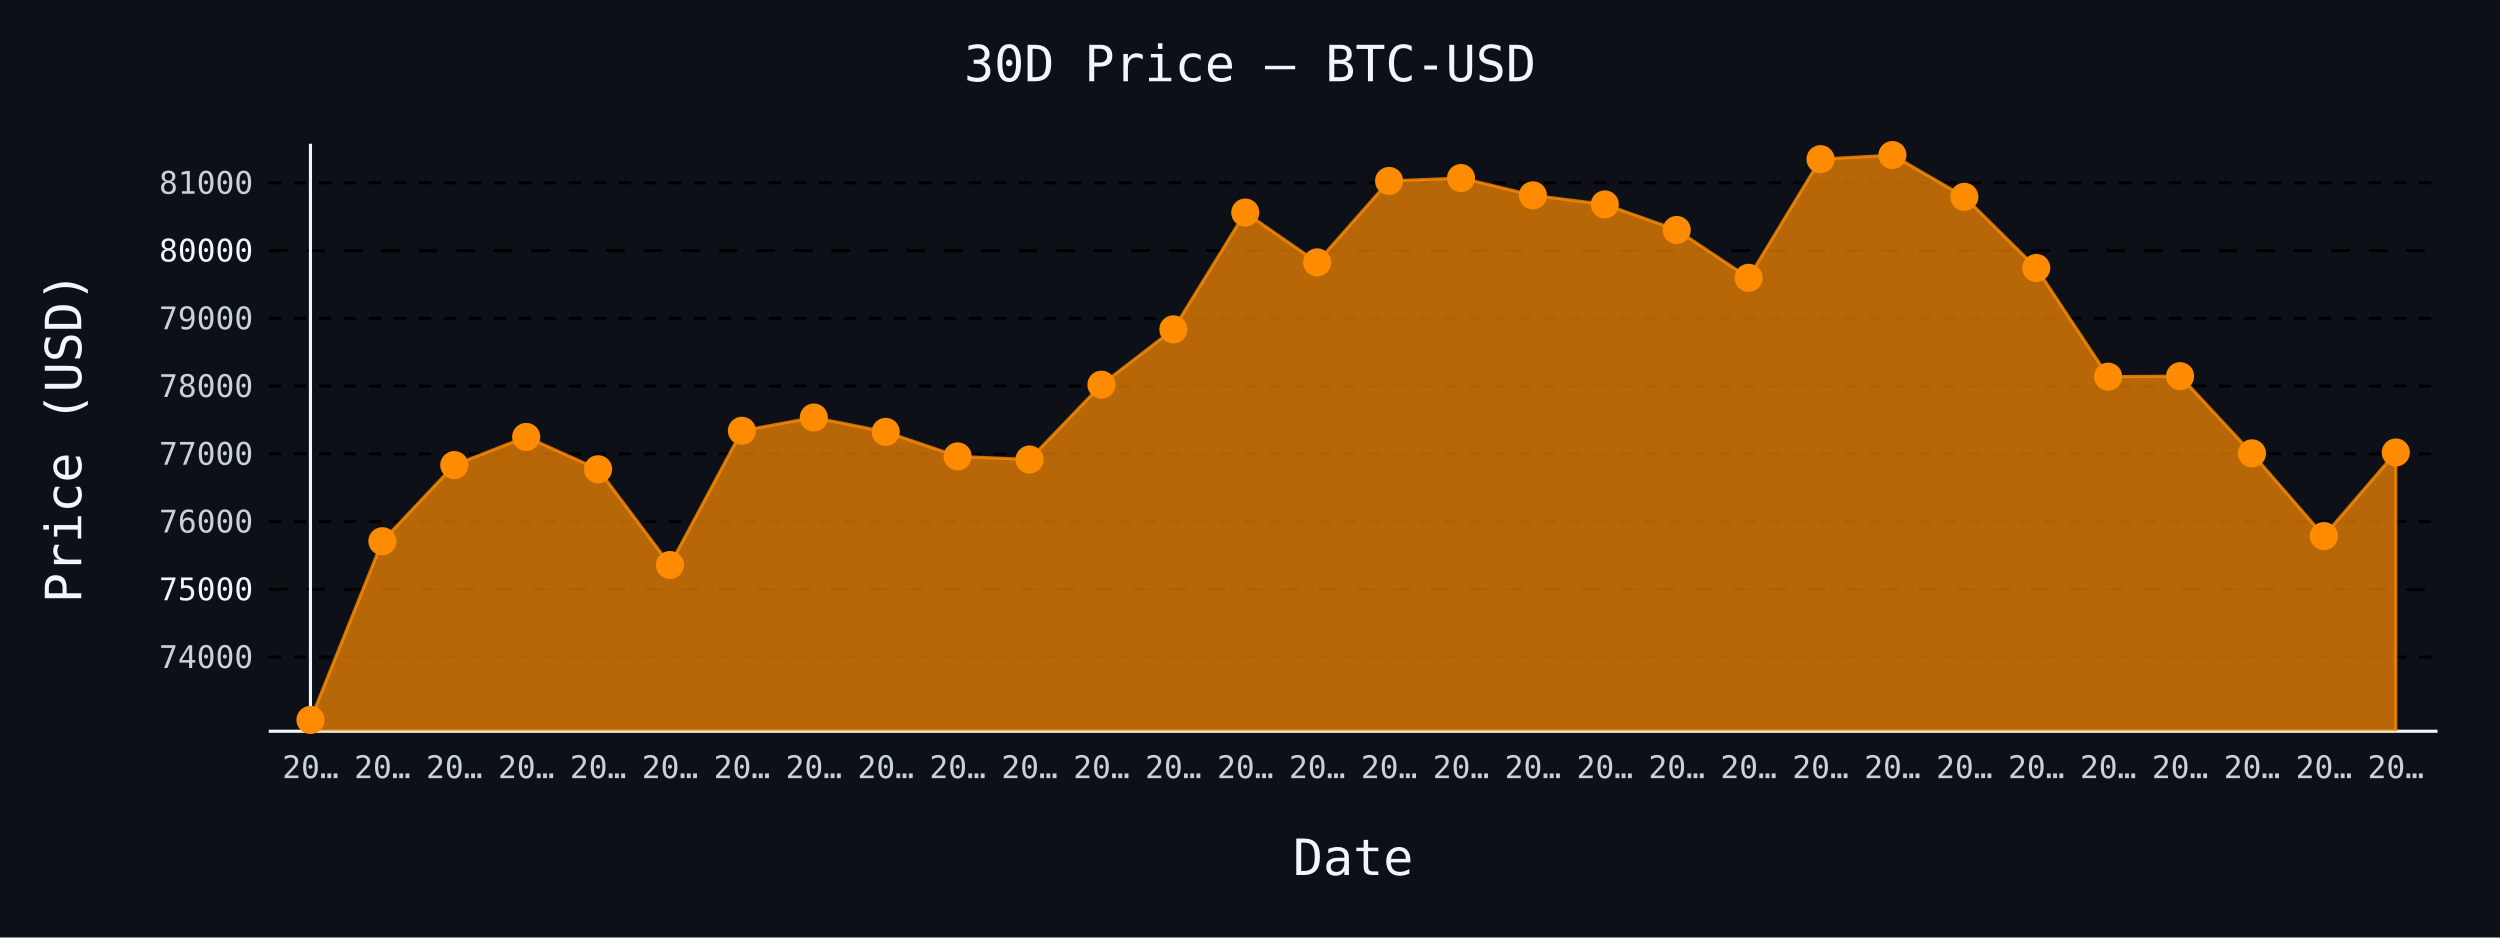
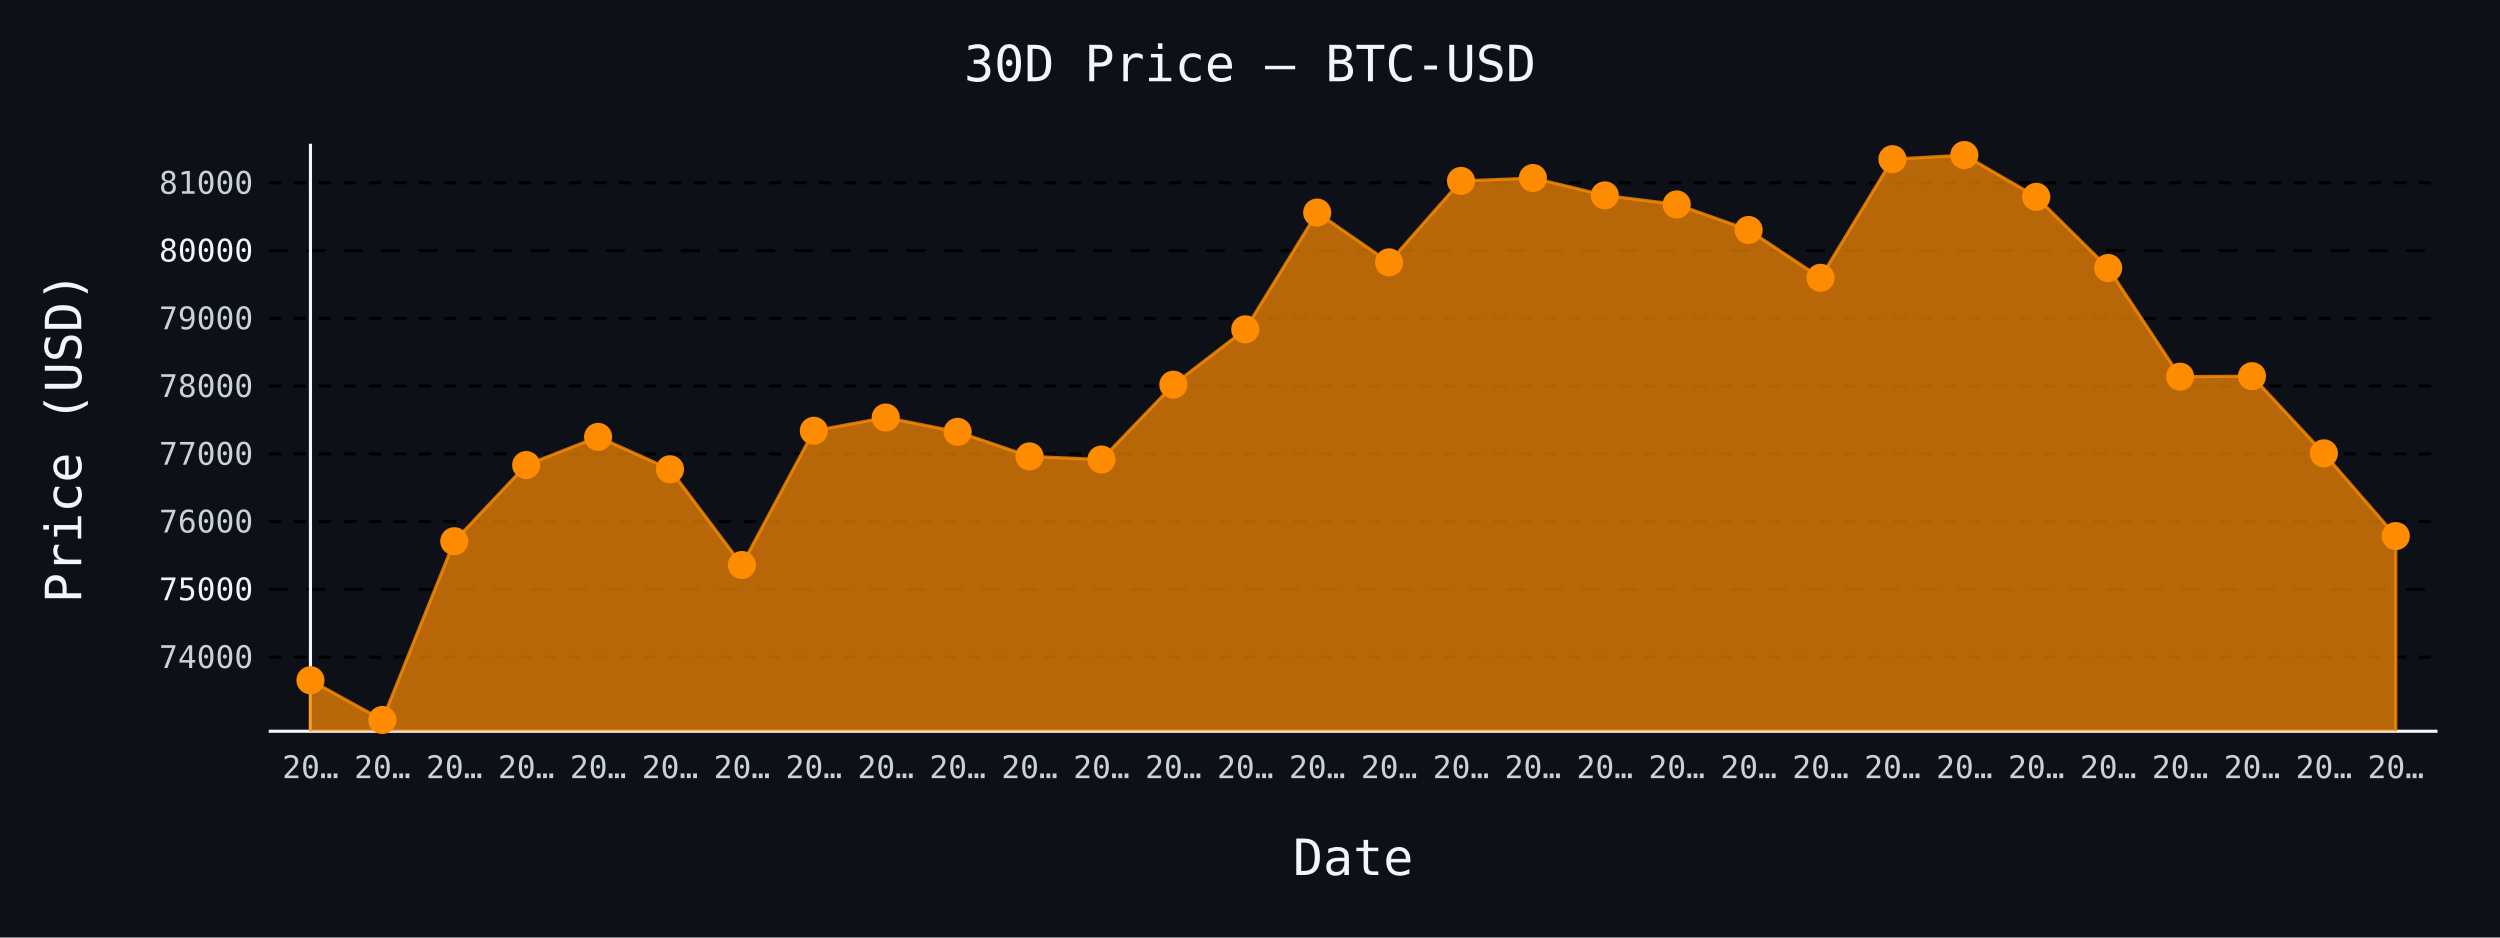
- <svg xmlns="http://www.w3.org/2000/svg" id="chart-80b213eb-b5c6-4109-905c-c988b179d310" class="pygal-chart" viewBox="0 0 800 300">
+ <svg xmlns="http://www.w3.org/2000/svg" id="chart-c8abc854-63be-4fc2-90d8-88d109d9b72d" class="pygal-chart" viewBox="0 0 800 300">
  <defs>
-     <style type="text/css">#chart-80b213eb-b5c6-4109-905c-c988b179d310{-webkit-user-select:none;-webkit-font-smoothing:antialiased;font-family:monospace}#chart-80b213eb-b5c6-4109-905c-c988b179d310 .title{font-family:monospace;font-size:16px}#chart-80b213eb-b5c6-4109-905c-c988b179d310 .legends .legend text{font-family:monospace;font-size:14px}#chart-80b213eb-b5c6-4109-905c-c988b179d310 .axis text{font-family:monospace;font-size:10px}#chart-80b213eb-b5c6-4109-905c-c988b179d310 .axis text.major{font-family:monospace;font-size:10px}#chart-80b213eb-b5c6-4109-905c-c988b179d310 .text-overlay text.value{font-family:monospace;font-size:16px}#chart-80b213eb-b5c6-4109-905c-c988b179d310 .text-overlay text.label{font-family:monospace;font-size:10px}#chart-80b213eb-b5c6-4109-905c-c988b179d310 .tooltip{font-family:monospace;font-size:14px}#chart-80b213eb-b5c6-4109-905c-c988b179d310 text.no_data{font-family:monospace;font-size:64px}
- #chart-80b213eb-b5c6-4109-905c-c988b179d310{background-color:#0d1117}#chart-80b213eb-b5c6-4109-905c-c988b179d310 path,#chart-80b213eb-b5c6-4109-905c-c988b179d310 line,#chart-80b213eb-b5c6-4109-905c-c988b179d310 rect,#chart-80b213eb-b5c6-4109-905c-c988b179d310 circle{-webkit-transition:150ms;-moz-transition:150ms;transition:150ms}#chart-80b213eb-b5c6-4109-905c-c988b179d310 .graph &gt; .background{fill:#0d1117}#chart-80b213eb-b5c6-4109-905c-c988b179d310 .plot &gt; .background{fill:#0d1117}#chart-80b213eb-b5c6-4109-905c-c988b179d310 .graph{fill:#c9d1d9}#chart-80b213eb-b5c6-4109-905c-c988b179d310 text.no_data{fill:#f0f6fc}#chart-80b213eb-b5c6-4109-905c-c988b179d310 .title{fill:#f0f6fc}#chart-80b213eb-b5c6-4109-905c-c988b179d310 .legends .legend text{fill:#c9d1d9}#chart-80b213eb-b5c6-4109-905c-c988b179d310 .legends .legend:hover text{fill:#f0f6fc}#chart-80b213eb-b5c6-4109-905c-c988b179d310 .axis .line{stroke:#f0f6fc}#chart-80b213eb-b5c6-4109-905c-c988b179d310 .axis .guide.line{stroke:#8b949e}#chart-80b213eb-b5c6-4109-905c-c988b179d310 .axis .major.line{stroke:#c9d1d9}#chart-80b213eb-b5c6-4109-905c-c988b179d310 .axis text.major{fill:#f0f6fc}#chart-80b213eb-b5c6-4109-905c-c988b179d310 .axis.y .guides:hover .guide.line,#chart-80b213eb-b5c6-4109-905c-c988b179d310 .line-graph .axis.x .guides:hover .guide.line,#chart-80b213eb-b5c6-4109-905c-c988b179d310 .stackedline-graph .axis.x .guides:hover .guide.line,#chart-80b213eb-b5c6-4109-905c-c988b179d310 .xy-graph .axis.x .guides:hover .guide.line{stroke:#f0f6fc}#chart-80b213eb-b5c6-4109-905c-c988b179d310 .axis .guides:hover text{fill:#f0f6fc}#chart-80b213eb-b5c6-4109-905c-c988b179d310 .reactive{fill-opacity:.7;stroke-opacity:.8;stroke-width:1}#chart-80b213eb-b5c6-4109-905c-c988b179d310 .ci{stroke:#c9d1d9}#chart-80b213eb-b5c6-4109-905c-c988b179d310 .reactive.active,#chart-80b213eb-b5c6-4109-905c-c988b179d310 .active .reactive{fill-opacity:.8;stroke-opacity:.9;stroke-width:4}#chart-80b213eb-b5c6-4109-905c-c988b179d310 .ci .reactive.active{stroke-width:1.5}#chart-80b213eb-b5c6-4109-905c-c988b179d310 .series text{fill:#f0f6fc}#chart-80b213eb-b5c6-4109-905c-c988b179d310 .tooltip rect{fill:#0d1117;stroke:#f0f6fc;-webkit-transition:opacity 150ms;-moz-transition:opacity 150ms;transition:opacity 150ms}#chart-80b213eb-b5c6-4109-905c-c988b179d310 .tooltip .label{fill:#c9d1d9}#chart-80b213eb-b5c6-4109-905c-c988b179d310 .tooltip .label{fill:#c9d1d9}#chart-80b213eb-b5c6-4109-905c-c988b179d310 .tooltip .legend{font-size:.8em;fill:#8b949e}#chart-80b213eb-b5c6-4109-905c-c988b179d310 .tooltip .x_label{font-size:.6em;fill:#f0f6fc}#chart-80b213eb-b5c6-4109-905c-c988b179d310 .tooltip .xlink{font-size:.5em;text-decoration:underline}#chart-80b213eb-b5c6-4109-905c-c988b179d310 .tooltip .value{font-size:1.5em}#chart-80b213eb-b5c6-4109-905c-c988b179d310 .bound{font-size:.5em}#chart-80b213eb-b5c6-4109-905c-c988b179d310 .max-value{font-size:.75em;fill:#8b949e}#chart-80b213eb-b5c6-4109-905c-c988b179d310 .map-element{fill:#0d1117;stroke:#8b949e !important}#chart-80b213eb-b5c6-4109-905c-c988b179d310 .map-element .reactive{fill-opacity:inherit;stroke-opacity:inherit}#chart-80b213eb-b5c6-4109-905c-c988b179d310 .color-0,#chart-80b213eb-b5c6-4109-905c-c988b179d310 .color-0 a:visited{stroke:#ff8c00;fill:#ff8c00}#chart-80b213eb-b5c6-4109-905c-c988b179d310 .text-overlay .color-0 text{fill:black}
- #chart-80b213eb-b5c6-4109-905c-c988b179d310 text.no_data{text-anchor:middle}#chart-80b213eb-b5c6-4109-905c-c988b179d310 .guide.line{fill:none}#chart-80b213eb-b5c6-4109-905c-c988b179d310 .centered{text-anchor:middle}#chart-80b213eb-b5c6-4109-905c-c988b179d310 .title{text-anchor:middle}#chart-80b213eb-b5c6-4109-905c-c988b179d310 .legends .legend text{fill-opacity:1}#chart-80b213eb-b5c6-4109-905c-c988b179d310 .axis.x text{text-anchor:middle}#chart-80b213eb-b5c6-4109-905c-c988b179d310 .axis.x:not(.web) text[transform]{text-anchor:start}#chart-80b213eb-b5c6-4109-905c-c988b179d310 .axis.x:not(.web) text[transform].backwards{text-anchor:end}#chart-80b213eb-b5c6-4109-905c-c988b179d310 .axis.y text{text-anchor:end}#chart-80b213eb-b5c6-4109-905c-c988b179d310 .axis.y text[transform].backwards{text-anchor:start}#chart-80b213eb-b5c6-4109-905c-c988b179d310 .axis.y2 text{text-anchor:start}#chart-80b213eb-b5c6-4109-905c-c988b179d310 .axis.y2 text[transform].backwards{text-anchor:end}#chart-80b213eb-b5c6-4109-905c-c988b179d310 .axis .guide.line{stroke-dasharray:4,4;stroke:black}#chart-80b213eb-b5c6-4109-905c-c988b179d310 .axis .major.guide.line{stroke-dasharray:6,6;stroke:black}#chart-80b213eb-b5c6-4109-905c-c988b179d310 .horizontal .axis.y .guide.line,#chart-80b213eb-b5c6-4109-905c-c988b179d310 .horizontal .axis.y2 .guide.line,#chart-80b213eb-b5c6-4109-905c-c988b179d310 .vertical .axis.x .guide.line{opacity:0}#chart-80b213eb-b5c6-4109-905c-c988b179d310 .horizontal .axis.always_show .guide.line,#chart-80b213eb-b5c6-4109-905c-c988b179d310 .vertical .axis.always_show .guide.line{opacity:1 !important}#chart-80b213eb-b5c6-4109-905c-c988b179d310 .axis.y .guides:hover .guide.line,#chart-80b213eb-b5c6-4109-905c-c988b179d310 .axis.y2 .guides:hover .guide.line,#chart-80b213eb-b5c6-4109-905c-c988b179d310 .axis.x .guides:hover .guide.line{opacity:1}#chart-80b213eb-b5c6-4109-905c-c988b179d310 .axis .guides:hover text{opacity:1}#chart-80b213eb-b5c6-4109-905c-c988b179d310 .nofill{fill:none}#chart-80b213eb-b5c6-4109-905c-c988b179d310 .subtle-fill{fill-opacity:.2}#chart-80b213eb-b5c6-4109-905c-c988b179d310 .dot{stroke-width:1px;fill-opacity:1;stroke-opacity:1}#chart-80b213eb-b5c6-4109-905c-c988b179d310 .dot.active{stroke-width:5px}#chart-80b213eb-b5c6-4109-905c-c988b179d310 .dot.negative{fill:transparent}#chart-80b213eb-b5c6-4109-905c-c988b179d310 text,#chart-80b213eb-b5c6-4109-905c-c988b179d310 tspan{stroke:none !important}#chart-80b213eb-b5c6-4109-905c-c988b179d310 .series text.active{opacity:1}#chart-80b213eb-b5c6-4109-905c-c988b179d310 .tooltip rect{fill-opacity:.95;stroke-width:.5}#chart-80b213eb-b5c6-4109-905c-c988b179d310 .tooltip text{fill-opacity:1}#chart-80b213eb-b5c6-4109-905c-c988b179d310 .showable{visibility:hidden}#chart-80b213eb-b5c6-4109-905c-c988b179d310 .showable.shown{visibility:visible}#chart-80b213eb-b5c6-4109-905c-c988b179d310 .gauge-background{fill:rgba(229,229,229,1);stroke:none}#chart-80b213eb-b5c6-4109-905c-c988b179d310 .bg-lines{stroke:#0d1117;stroke-width:2px}</style>
+     <style type="text/css">#chart-c8abc854-63be-4fc2-90d8-88d109d9b72d{-webkit-user-select:none;-webkit-font-smoothing:antialiased;font-family:monospace}#chart-c8abc854-63be-4fc2-90d8-88d109d9b72d .title{font-family:monospace;font-size:16px}#chart-c8abc854-63be-4fc2-90d8-88d109d9b72d .legends .legend text{font-family:monospace;font-size:14px}#chart-c8abc854-63be-4fc2-90d8-88d109d9b72d .axis text{font-family:monospace;font-size:10px}#chart-c8abc854-63be-4fc2-90d8-88d109d9b72d .axis text.major{font-family:monospace;font-size:10px}#chart-c8abc854-63be-4fc2-90d8-88d109d9b72d .text-overlay text.value{font-family:monospace;font-size:16px}#chart-c8abc854-63be-4fc2-90d8-88d109d9b72d .text-overlay text.label{font-family:monospace;font-size:10px}#chart-c8abc854-63be-4fc2-90d8-88d109d9b72d .tooltip{font-family:monospace;font-size:14px}#chart-c8abc854-63be-4fc2-90d8-88d109d9b72d text.no_data{font-family:monospace;font-size:64px}
+ #chart-c8abc854-63be-4fc2-90d8-88d109d9b72d{background-color:#0d1117}#chart-c8abc854-63be-4fc2-90d8-88d109d9b72d path,#chart-c8abc854-63be-4fc2-90d8-88d109d9b72d line,#chart-c8abc854-63be-4fc2-90d8-88d109d9b72d rect,#chart-c8abc854-63be-4fc2-90d8-88d109d9b72d circle{-webkit-transition:150ms;-moz-transition:150ms;transition:150ms}#chart-c8abc854-63be-4fc2-90d8-88d109d9b72d .graph &gt; .background{fill:#0d1117}#chart-c8abc854-63be-4fc2-90d8-88d109d9b72d .plot &gt; .background{fill:#0d1117}#chart-c8abc854-63be-4fc2-90d8-88d109d9b72d .graph{fill:#c9d1d9}#chart-c8abc854-63be-4fc2-90d8-88d109d9b72d text.no_data{fill:#f0f6fc}#chart-c8abc854-63be-4fc2-90d8-88d109d9b72d .title{fill:#f0f6fc}#chart-c8abc854-63be-4fc2-90d8-88d109d9b72d .legends .legend text{fill:#c9d1d9}#chart-c8abc854-63be-4fc2-90d8-88d109d9b72d .legends .legend:hover text{fill:#f0f6fc}#chart-c8abc854-63be-4fc2-90d8-88d109d9b72d .axis .line{stroke:#f0f6fc}#chart-c8abc854-63be-4fc2-90d8-88d109d9b72d .axis .guide.line{stroke:#8b949e}#chart-c8abc854-63be-4fc2-90d8-88d109d9b72d .axis .major.line{stroke:#c9d1d9}#chart-c8abc854-63be-4fc2-90d8-88d109d9b72d .axis text.major{fill:#f0f6fc}#chart-c8abc854-63be-4fc2-90d8-88d109d9b72d .axis.y .guides:hover .guide.line,#chart-c8abc854-63be-4fc2-90d8-88d109d9b72d .line-graph .axis.x .guides:hover .guide.line,#chart-c8abc854-63be-4fc2-90d8-88d109d9b72d .stackedline-graph .axis.x .guides:hover .guide.line,#chart-c8abc854-63be-4fc2-90d8-88d109d9b72d .xy-graph .axis.x .guides:hover .guide.line{stroke:#f0f6fc}#chart-c8abc854-63be-4fc2-90d8-88d109d9b72d .axis .guides:hover text{fill:#f0f6fc}#chart-c8abc854-63be-4fc2-90d8-88d109d9b72d .reactive{fill-opacity:.7;stroke-opacity:.8;stroke-width:1}#chart-c8abc854-63be-4fc2-90d8-88d109d9b72d .ci{stroke:#c9d1d9}#chart-c8abc854-63be-4fc2-90d8-88d109d9b72d .reactive.active,#chart-c8abc854-63be-4fc2-90d8-88d109d9b72d .active .reactive{fill-opacity:.8;stroke-opacity:.9;stroke-width:4}#chart-c8abc854-63be-4fc2-90d8-88d109d9b72d .ci .reactive.active{stroke-width:1.5}#chart-c8abc854-63be-4fc2-90d8-88d109d9b72d .series text{fill:#f0f6fc}#chart-c8abc854-63be-4fc2-90d8-88d109d9b72d .tooltip rect{fill:#0d1117;stroke:#f0f6fc;-webkit-transition:opacity 150ms;-moz-transition:opacity 150ms;transition:opacity 150ms}#chart-c8abc854-63be-4fc2-90d8-88d109d9b72d .tooltip .label{fill:#c9d1d9}#chart-c8abc854-63be-4fc2-90d8-88d109d9b72d .tooltip .label{fill:#c9d1d9}#chart-c8abc854-63be-4fc2-90d8-88d109d9b72d .tooltip .legend{font-size:.8em;fill:#8b949e}#chart-c8abc854-63be-4fc2-90d8-88d109d9b72d .tooltip .x_label{font-size:.6em;fill:#f0f6fc}#chart-c8abc854-63be-4fc2-90d8-88d109d9b72d .tooltip .xlink{font-size:.5em;text-decoration:underline}#chart-c8abc854-63be-4fc2-90d8-88d109d9b72d .tooltip .value{font-size:1.5em}#chart-c8abc854-63be-4fc2-90d8-88d109d9b72d .bound{font-size:.5em}#chart-c8abc854-63be-4fc2-90d8-88d109d9b72d .max-value{font-size:.75em;fill:#8b949e}#chart-c8abc854-63be-4fc2-90d8-88d109d9b72d .map-element{fill:#0d1117;stroke:#8b949e !important}#chart-c8abc854-63be-4fc2-90d8-88d109d9b72d .map-element .reactive{fill-opacity:inherit;stroke-opacity:inherit}#chart-c8abc854-63be-4fc2-90d8-88d109d9b72d .color-0,#chart-c8abc854-63be-4fc2-90d8-88d109d9b72d .color-0 a:visited{stroke:#ff8c00;fill:#ff8c00}#chart-c8abc854-63be-4fc2-90d8-88d109d9b72d .text-overlay .color-0 text{fill:black}
+ #chart-c8abc854-63be-4fc2-90d8-88d109d9b72d text.no_data{text-anchor:middle}#chart-c8abc854-63be-4fc2-90d8-88d109d9b72d .guide.line{fill:none}#chart-c8abc854-63be-4fc2-90d8-88d109d9b72d .centered{text-anchor:middle}#chart-c8abc854-63be-4fc2-90d8-88d109d9b72d .title{text-anchor:middle}#chart-c8abc854-63be-4fc2-90d8-88d109d9b72d .legends .legend text{fill-opacity:1}#chart-c8abc854-63be-4fc2-90d8-88d109d9b72d .axis.x text{text-anchor:middle}#chart-c8abc854-63be-4fc2-90d8-88d109d9b72d .axis.x:not(.web) text[transform]{text-anchor:start}#chart-c8abc854-63be-4fc2-90d8-88d109d9b72d .axis.x:not(.web) text[transform].backwards{text-anchor:end}#chart-c8abc854-63be-4fc2-90d8-88d109d9b72d .axis.y text{text-anchor:end}#chart-c8abc854-63be-4fc2-90d8-88d109d9b72d .axis.y text[transform].backwards{text-anchor:start}#chart-c8abc854-63be-4fc2-90d8-88d109d9b72d .axis.y2 text{text-anchor:start}#chart-c8abc854-63be-4fc2-90d8-88d109d9b72d .axis.y2 text[transform].backwards{text-anchor:end}#chart-c8abc854-63be-4fc2-90d8-88d109d9b72d .axis .guide.line{stroke-dasharray:4,4;stroke:black}#chart-c8abc854-63be-4fc2-90d8-88d109d9b72d .axis .major.guide.line{stroke-dasharray:6,6;stroke:black}#chart-c8abc854-63be-4fc2-90d8-88d109d9b72d .horizontal .axis.y .guide.line,#chart-c8abc854-63be-4fc2-90d8-88d109d9b72d .horizontal .axis.y2 .guide.line,#chart-c8abc854-63be-4fc2-90d8-88d109d9b72d .vertical .axis.x .guide.line{opacity:0}#chart-c8abc854-63be-4fc2-90d8-88d109d9b72d .horizontal .axis.always_show .guide.line,#chart-c8abc854-63be-4fc2-90d8-88d109d9b72d .vertical .axis.always_show .guide.line{opacity:1 !important}#chart-c8abc854-63be-4fc2-90d8-88d109d9b72d .axis.y .guides:hover .guide.line,#chart-c8abc854-63be-4fc2-90d8-88d109d9b72d .axis.y2 .guides:hover .guide.line,#chart-c8abc854-63be-4fc2-90d8-88d109d9b72d .axis.x .guides:hover .guide.line{opacity:1}#chart-c8abc854-63be-4fc2-90d8-88d109d9b72d .axis .guides:hover text{opacity:1}#chart-c8abc854-63be-4fc2-90d8-88d109d9b72d .nofill{fill:none}#chart-c8abc854-63be-4fc2-90d8-88d109d9b72d .subtle-fill{fill-opacity:.2}#chart-c8abc854-63be-4fc2-90d8-88d109d9b72d .dot{stroke-width:1px;fill-opacity:1;stroke-opacity:1}#chart-c8abc854-63be-4fc2-90d8-88d109d9b72d .dot.active{stroke-width:5px}#chart-c8abc854-63be-4fc2-90d8-88d109d9b72d .dot.negative{fill:transparent}#chart-c8abc854-63be-4fc2-90d8-88d109d9b72d text,#chart-c8abc854-63be-4fc2-90d8-88d109d9b72d tspan{stroke:none !important}#chart-c8abc854-63be-4fc2-90d8-88d109d9b72d .series text.active{opacity:1}#chart-c8abc854-63be-4fc2-90d8-88d109d9b72d .tooltip rect{fill-opacity:.95;stroke-width:.5}#chart-c8abc854-63be-4fc2-90d8-88d109d9b72d .tooltip text{fill-opacity:1}#chart-c8abc854-63be-4fc2-90d8-88d109d9b72d .showable{visibility:hidden}#chart-c8abc854-63be-4fc2-90d8-88d109d9b72d .showable.shown{visibility:visible}#chart-c8abc854-63be-4fc2-90d8-88d109d9b72d .gauge-background{fill:rgba(229,229,229,1);stroke:none}#chart-c8abc854-63be-4fc2-90d8-88d109d9b72d .bg-lines{stroke:#0d1117;stroke-width:2px}</style>
  </defs>
  <g class="graph line-graph vertical">
    <rect x="0" y="0" width="800" height="300" class="background" />
    <g transform="translate(86, 46)" class="plot">
      <rect x="0" y="0" width="694.0" height="188" class="background" />
      <g class="axis y always_show">
        <path d="M0 188 h694" class="line" />
        <g class="guides">
          <path d="M0 164.265 h694" class="guide line" />
          <text x="-5" y="167.765" class="">74000</text>
        </g>
        <g class="guides">
          <path d="M0 142.585 h694" class="major guide line" />
          <text x="-5" y="146.085" class="major">75000</text>
        </g>
        <g class="guides">
          <path d="M0 120.905 h694" class="guide line" />
          <text x="-5" y="124.405" class="">76000</text>
        </g>
        <g class="guides">
          <path d="M0 99.225 h694" class="guide line" />
          <text x="-5" y="102.725" class="">77000</text>
        </g>
        <g class="guides">
          <path d="M0 77.545 h694" class="guide line" />
          <text x="-5" y="81.045" class="">78000</text>
        </g>
        <g class="guides">
          <path d="M0 55.865 h694" class="guide line" />
          <text x="-5" y="59.365" class="">79000</text>
        </g>
        <g class="guides">
          <path d="M0 34.184 h694" class="major guide line" />
          <text x="-5" y="37.684" class="major">80000</text>
        </g>
        <g class="guides">
          <path d="M0 12.504 h694" class="guide line" />
          <text x="-5" y="16.004" class="">81000</text>
        </g>
      </g>
      <g class="axis x">
        <g class="guides">
          <path d="M13.346 0 v188" class="line" />
          <text x="13.346" y="203.0" class="">20…</text>
        </g>
        <g class="guides">
          <path d="M36.357 0 v188" class="guide line" />
          <text x="36.357" y="203.0" class="">20…</text>
        </g>
        <g class="guides">
          <path d="M59.367 0 v188" class="guide line" />
          <text x="59.367" y="203.0" class="">20…</text>
        </g>
        <g class="guides">
          <path d="M82.378 0 v188" class="guide line" />
          <text x="82.378" y="203.0" class="">20…</text>
        </g>
        <g class="guides">
          <path d="M105.389 0 v188" class="guide line" />
          <text x="105.389" y="203.0" class="">20…</text>
        </g>
        <g class="guides">
          <path d="M128.399 0 v188" class="guide line" />
          <text x="128.399" y="203.0" class="">20…</text>
        </g>
        <g class="guides">
          <path d="M151.41 0 v188" class="guide line" />
          <text x="151.41" y="203.0" class="">20…</text>
        </g>
        <g class="guides">
          <path d="M174.42 0 v188" class="guide line" />
          <text x="174.42" y="203.0" class="">20…</text>
        </g>
        <g class="guides">
          <path d="M197.431 0 v188" class="guide line" />
          <text x="197.431" y="203.0" class="">20…</text>
        </g>
        <g class="guides">
          <path d="M220.442 0 v188" class="guide line" />
          <text x="220.442" y="203.0" class="">20…</text>
        </g>
        <g class="guides">
          <path d="M243.452 0 v188" class="guide line" />
          <text x="243.452" y="203.0" class="">20…</text>
        </g>
        <g class="guides">
          <path d="M266.463 0 v188" class="guide line" />
          <text x="266.463" y="203.0" class="">20…</text>
        </g>
        <g class="guides">
          <path d="M289.473 0 v188" class="guide line" />
          <text x="289.473" y="203.0" class="">20…</text>
        </g>
        <g class="guides">
          <path d="M312.484 0 v188" class="guide line" />
          <text x="312.484" y="203.0" class="">20…</text>
        </g>
        <g class="guides">
          <path d="M335.495 0 v188" class="guide line" />
          <text x="335.495" y="203.0" class="">20…</text>
        </g>
        <g class="guides">
          <path d="M358.505 0 v188" class="guide line" />
          <text x="358.505" y="203.0" class="">20…</text>
        </g>
        <g class="guides">
          <path d="M381.516 0 v188" class="guide line" />
          <text x="381.516" y="203.0" class="">20…</text>
        </g>
        <g class="guides">
          <path d="M404.527 0 v188" class="guide line" />
          <text x="404.527" y="203.0" class="">20…</text>
        </g>
        <g class="guides">
          <path d="M427.537 0 v188" class="guide line" />
          <text x="427.537" y="203.0" class="">20…</text>
        </g>
        <g class="guides">
          <path d="M450.548 0 v188" class="guide line" />
          <text x="450.548" y="203.0" class="">20…</text>
        </g>
        <g class="guides">
          <path d="M473.558 0 v188" class="guide line" />
          <text x="473.558" y="203.0" class="">20…</text>
        </g>
        <g class="guides">
          <path d="M496.569 0 v188" class="guide line" />
          <text x="496.569" y="203.0" class="">20…</text>
        </g>
        <g class="guides">
          <path d="M519.58 0 v188" class="guide line" />
          <text x="519.58" y="203.0" class="">20…</text>
        </g>
        <g class="guides">
          <path d="M542.59 0 v188" class="guide line" />
          <text x="542.59" y="203.0" class="">20…</text>
        </g>
        <g class="guides">
          <path d="M565.601 0 v188" class="guide line" />
          <text x="565.601" y="203.0" class="">20…</text>
        </g>
        <g class="guides">
          <path d="M588.611 0 v188" class="guide line" />
          <text x="588.611" y="203.0" class="">20…</text>
        </g>
        <g class="guides">
          <path d="M611.622 0 v188" class="guide line" />
          <text x="611.622" y="203.0" class="">20…</text>
        </g>
        <g class="guides">
          <path d="M634.633 0 v188" class="guide line" />
          <text x="634.633" y="203.0" class="">20…</text>
        </g>
        <g class="guides">
          <path d="M657.643 0 v188" class="guide line" />
          <text x="657.643" y="203.0" class="">20…</text>
        </g>
        <g class="guides">
          <path d="M680.654 0 v188" class="guide line" />
          <text x="680.654" y="203.0" class="">20…</text>
        </g>
      </g>
      <g class="series serie-0 color-0">
-         <path d="M13.346 188 L13.346 184.385 36.357 127.192 59.367 102.824 82.378 93.805 105.389 104.168 128.399 134.802 151.41 91.854 174.42 87.604 197.431 92.201 220.442 100.049 243.452 101.046 266.463 77.111 289.473 59.398 312.484 22.022 335.495 37.957 358.505 11.897 381.516 10.965 404.527 16.515 427.537 19.42 450.548 27.594 473.558 42.9 496.569 4.938 519.58 3.615 542.59 16.992 565.601 39.756 588.611 74.531 611.622 74.379 634.633 99.073 657.643 125.545 680.654 98.791 680.654 188" class="line reactive" />
+         <path d="M13.346 188 L13.346 171.68 36.357 184.385 59.367 127.192 82.378 102.824 105.389 93.805 128.399 104.168 151.41 134.802 174.42 91.854 197.431 87.604 220.442 92.201 243.452 100.049 266.463 101.046 289.473 77.111 312.484 59.398 335.495 22.022 358.505 37.957 381.516 11.897 404.527 10.965 427.537 16.515 450.548 19.42 473.558 27.594 496.569 42.9 519.58 4.938 542.59 3.615 565.601 16.992 588.611 39.756 611.622 74.531 634.633 74.379 657.643 99.073 680.654 125.545 680.654 188" class="line reactive" />
      </g>
    </g>
    <g class="titles">
      <text x="400.0" y="26" class="title plot_title">30D Price — BTC-USD</text>
      <text x="433.0" y="280" class="title">Date</text>
      <text x="0" y="166.0" class="title" transform="rotate(-90 0 140)">Price (USD)</text>
    </g>
    <g transform="translate(86, 46)" class="plot overlay">
      <g class="series serie-0 color-0">
        <g class="dots">
-           <circle cx="13.346" cy="184.385" r="4" class="dot reactive tooltip-trigger" />
-         </g>
-         <g class="dots">
-           <circle cx="36.357" cy="127.192" r="4" class="dot reactive tooltip-trigger" />
-         </g>
-         <g class="dots">
-           <circle cx="59.367" cy="102.824" r="4" class="dot reactive tooltip-trigger" />
-         </g>
-         <g class="dots">
-           <circle cx="82.378" cy="93.805" r="4" class="dot reactive tooltip-trigger" />
-         </g>
-         <g class="dots">
-           <circle cx="105.389" cy="104.168" r="4" class="dot reactive tooltip-trigger" />
-         </g>
-         <g class="dots">
-           <circle cx="128.399" cy="134.802" r="4" class="dot reactive tooltip-trigger" />
-         </g>
-         <g class="dots">
-           <circle cx="151.41" cy="91.854" r="4" class="dot reactive tooltip-trigger" />
-         </g>
-         <g class="dots">
-           <circle cx="174.42" cy="87.604" r="4" class="dot reactive tooltip-trigger" />
-         </g>
-         <g class="dots">
-           <circle cx="197.431" cy="92.201" r="4" class="dot reactive tooltip-trigger" />
-         </g>
-         <g class="dots">
-           <circle cx="220.442" cy="100.049" r="4" class="dot reactive tooltip-trigger" />
-         </g>
-         <g class="dots">
-           <circle cx="243.452" cy="101.046" r="4" class="dot reactive tooltip-trigger" />
-         </g>
-         <g class="dots">
-           <circle cx="266.463" cy="77.111" r="4" class="dot reactive tooltip-trigger" />
-         </g>
-         <g class="dots">
-           <circle cx="289.473" cy="59.398" r="4" class="dot reactive tooltip-trigger" />
-         </g>
-         <g class="dots">
-           <circle cx="312.484" cy="22.022" r="4" class="dot reactive tooltip-trigger" />
-         </g>
-         <g class="dots">
-           <circle cx="335.495" cy="37.957" r="4" class="dot reactive tooltip-trigger" />
-         </g>
-         <g class="dots">
-           <circle cx="358.505" cy="11.897" r="4" class="dot reactive tooltip-trigger" />
-         </g>
-         <g class="dots">
-           <circle cx="381.516" cy="10.965" r="4" class="dot reactive tooltip-trigger" />
-         </g>
-         <g class="dots">
-           <circle cx="404.527" cy="16.515" r="4" class="dot reactive tooltip-trigger" />
-         </g>
-         <g class="dots">
-           <circle cx="427.537" cy="19.42" r="4" class="dot reactive tooltip-trigger" />
-         </g>
-         <g class="dots">
-           <circle cx="450.548" cy="27.594" r="4" class="dot reactive tooltip-trigger" />
-         </g>
-         <g class="dots">
-           <circle cx="473.558" cy="42.9" r="4" class="dot reactive tooltip-trigger" />
-         </g>
-         <g class="dots">
-           <circle cx="496.569" cy="4.938" r="4" class="dot reactive tooltip-trigger" />
-         </g>
-         <g class="dots">
-           <circle cx="519.58" cy="3.615" r="4" class="dot reactive tooltip-trigger" />
-         </g>
-         <g class="dots">
-           <circle cx="542.59" cy="16.992" r="4" class="dot reactive tooltip-trigger" />
-         </g>
-         <g class="dots">
-           <circle cx="565.601" cy="39.756" r="4" class="dot reactive tooltip-trigger" />
-         </g>
-         <g class="dots">
-           <circle cx="588.611" cy="74.531" r="4" class="dot reactive tooltip-trigger" />
-         </g>
-         <g class="dots">
-           <circle cx="611.622" cy="74.379" r="4" class="dot reactive tooltip-trigger" />
-         </g>
-         <g class="dots">
-           <circle cx="634.633" cy="99.073" r="4" class="dot reactive tooltip-trigger" />
-         </g>
-         <g class="dots">
-           <circle cx="657.643" cy="125.545" r="4" class="dot reactive tooltip-trigger" />
-         </g>
-         <g class="dots">
-           <circle cx="680.654" cy="98.791" r="4" class="dot reactive tooltip-trigger" />
+           <circle cx="13.346" cy="171.68" r="4" class="dot reactive tooltip-trigger" />
+         </g>
+         <g class="dots">
+           <circle cx="36.357" cy="184.385" r="4" class="dot reactive tooltip-trigger" />
+         </g>
+         <g class="dots">
+           <circle cx="59.367" cy="127.192" r="4" class="dot reactive tooltip-trigger" />
+         </g>
+         <g class="dots">
+           <circle cx="82.378" cy="102.824" r="4" class="dot reactive tooltip-trigger" />
+         </g>
+         <g class="dots">
+           <circle cx="105.389" cy="93.805" r="4" class="dot reactive tooltip-trigger" />
+         </g>
+         <g class="dots">
+           <circle cx="128.399" cy="104.168" r="4" class="dot reactive tooltip-trigger" />
+         </g>
+         <g class="dots">
+           <circle cx="151.41" cy="134.802" r="4" class="dot reactive tooltip-trigger" />
+         </g>
+         <g class="dots">
+           <circle cx="174.42" cy="91.854" r="4" class="dot reactive tooltip-trigger" />
+         </g>
+         <g class="dots">
+           <circle cx="197.431" cy="87.604" r="4" class="dot reactive tooltip-trigger" />
+         </g>
+         <g class="dots">
+           <circle cx="220.442" cy="92.201" r="4" class="dot reactive tooltip-trigger" />
+         </g>
+         <g class="dots">
+           <circle cx="243.452" cy="100.049" r="4" class="dot reactive tooltip-trigger" />
+         </g>
+         <g class="dots">
+           <circle cx="266.463" cy="101.046" r="4" class="dot reactive tooltip-trigger" />
+         </g>
+         <g class="dots">
+           <circle cx="289.473" cy="77.111" r="4" class="dot reactive tooltip-trigger" />
+         </g>
+         <g class="dots">
+           <circle cx="312.484" cy="59.398" r="4" class="dot reactive tooltip-trigger" />
+         </g>
+         <g class="dots">
+           <circle cx="335.495" cy="22.022" r="4" class="dot reactive tooltip-trigger" />
+         </g>
+         <g class="dots">
+           <circle cx="358.505" cy="37.957" r="4" class="dot reactive tooltip-trigger" />
+         </g>
+         <g class="dots">
+           <circle cx="381.516" cy="11.897" r="4" class="dot reactive tooltip-trigger" />
+         </g>
+         <g class="dots">
+           <circle cx="404.527" cy="10.965" r="4" class="dot reactive tooltip-trigger" />
+         </g>
+         <g class="dots">
+           <circle cx="427.537" cy="16.515" r="4" class="dot reactive tooltip-trigger" />
+         </g>
+         <g class="dots">
+           <circle cx="450.548" cy="19.42" r="4" class="dot reactive tooltip-trigger" />
+         </g>
+         <g class="dots">
+           <circle cx="473.558" cy="27.594" r="4" class="dot reactive tooltip-trigger" />
+         </g>
+         <g class="dots">
+           <circle cx="496.569" cy="42.9" r="4" class="dot reactive tooltip-trigger" />
+         </g>
+         <g class="dots">
+           <circle cx="519.58" cy="4.938" r="4" class="dot reactive tooltip-trigger" />
+         </g>
+         <g class="dots">
+           <circle cx="542.59" cy="3.615" r="4" class="dot reactive tooltip-trigger" />
+         </g>
+         <g class="dots">
+           <circle cx="565.601" cy="16.992" r="4" class="dot reactive tooltip-trigger" />
+         </g>
+         <g class="dots">
+           <circle cx="588.611" cy="39.756" r="4" class="dot reactive tooltip-trigger" />
+         </g>
+         <g class="dots">
+           <circle cx="611.622" cy="74.531" r="4" class="dot reactive tooltip-trigger" />
+         </g>
+         <g class="dots">
+           <circle cx="634.633" cy="74.379" r="4" class="dot reactive tooltip-trigger" />
+         </g>
+         <g class="dots">
+           <circle cx="657.643" cy="99.073" r="4" class="dot reactive tooltip-trigger" />
+         </g>
+         <g class="dots">
+           <circle cx="680.654" cy="125.545" r="4" class="dot reactive tooltip-trigger" />
        </g>
      </g>
    </g>
    <g transform="translate(86, 46)" class="plot text-overlay">
      <g class="series serie-0 color-0" />
    </g>
    <g transform="translate(86, 46)" class="plot tooltip-overlay">
      <g transform="translate(0 0)" style="opacity: 0" class="tooltip">
        <rect rx="0" ry="0" width="0" height="0" class="tooltip-box" />
        <g class="text" />
      </g>
    </g>
  </g>
</svg>
